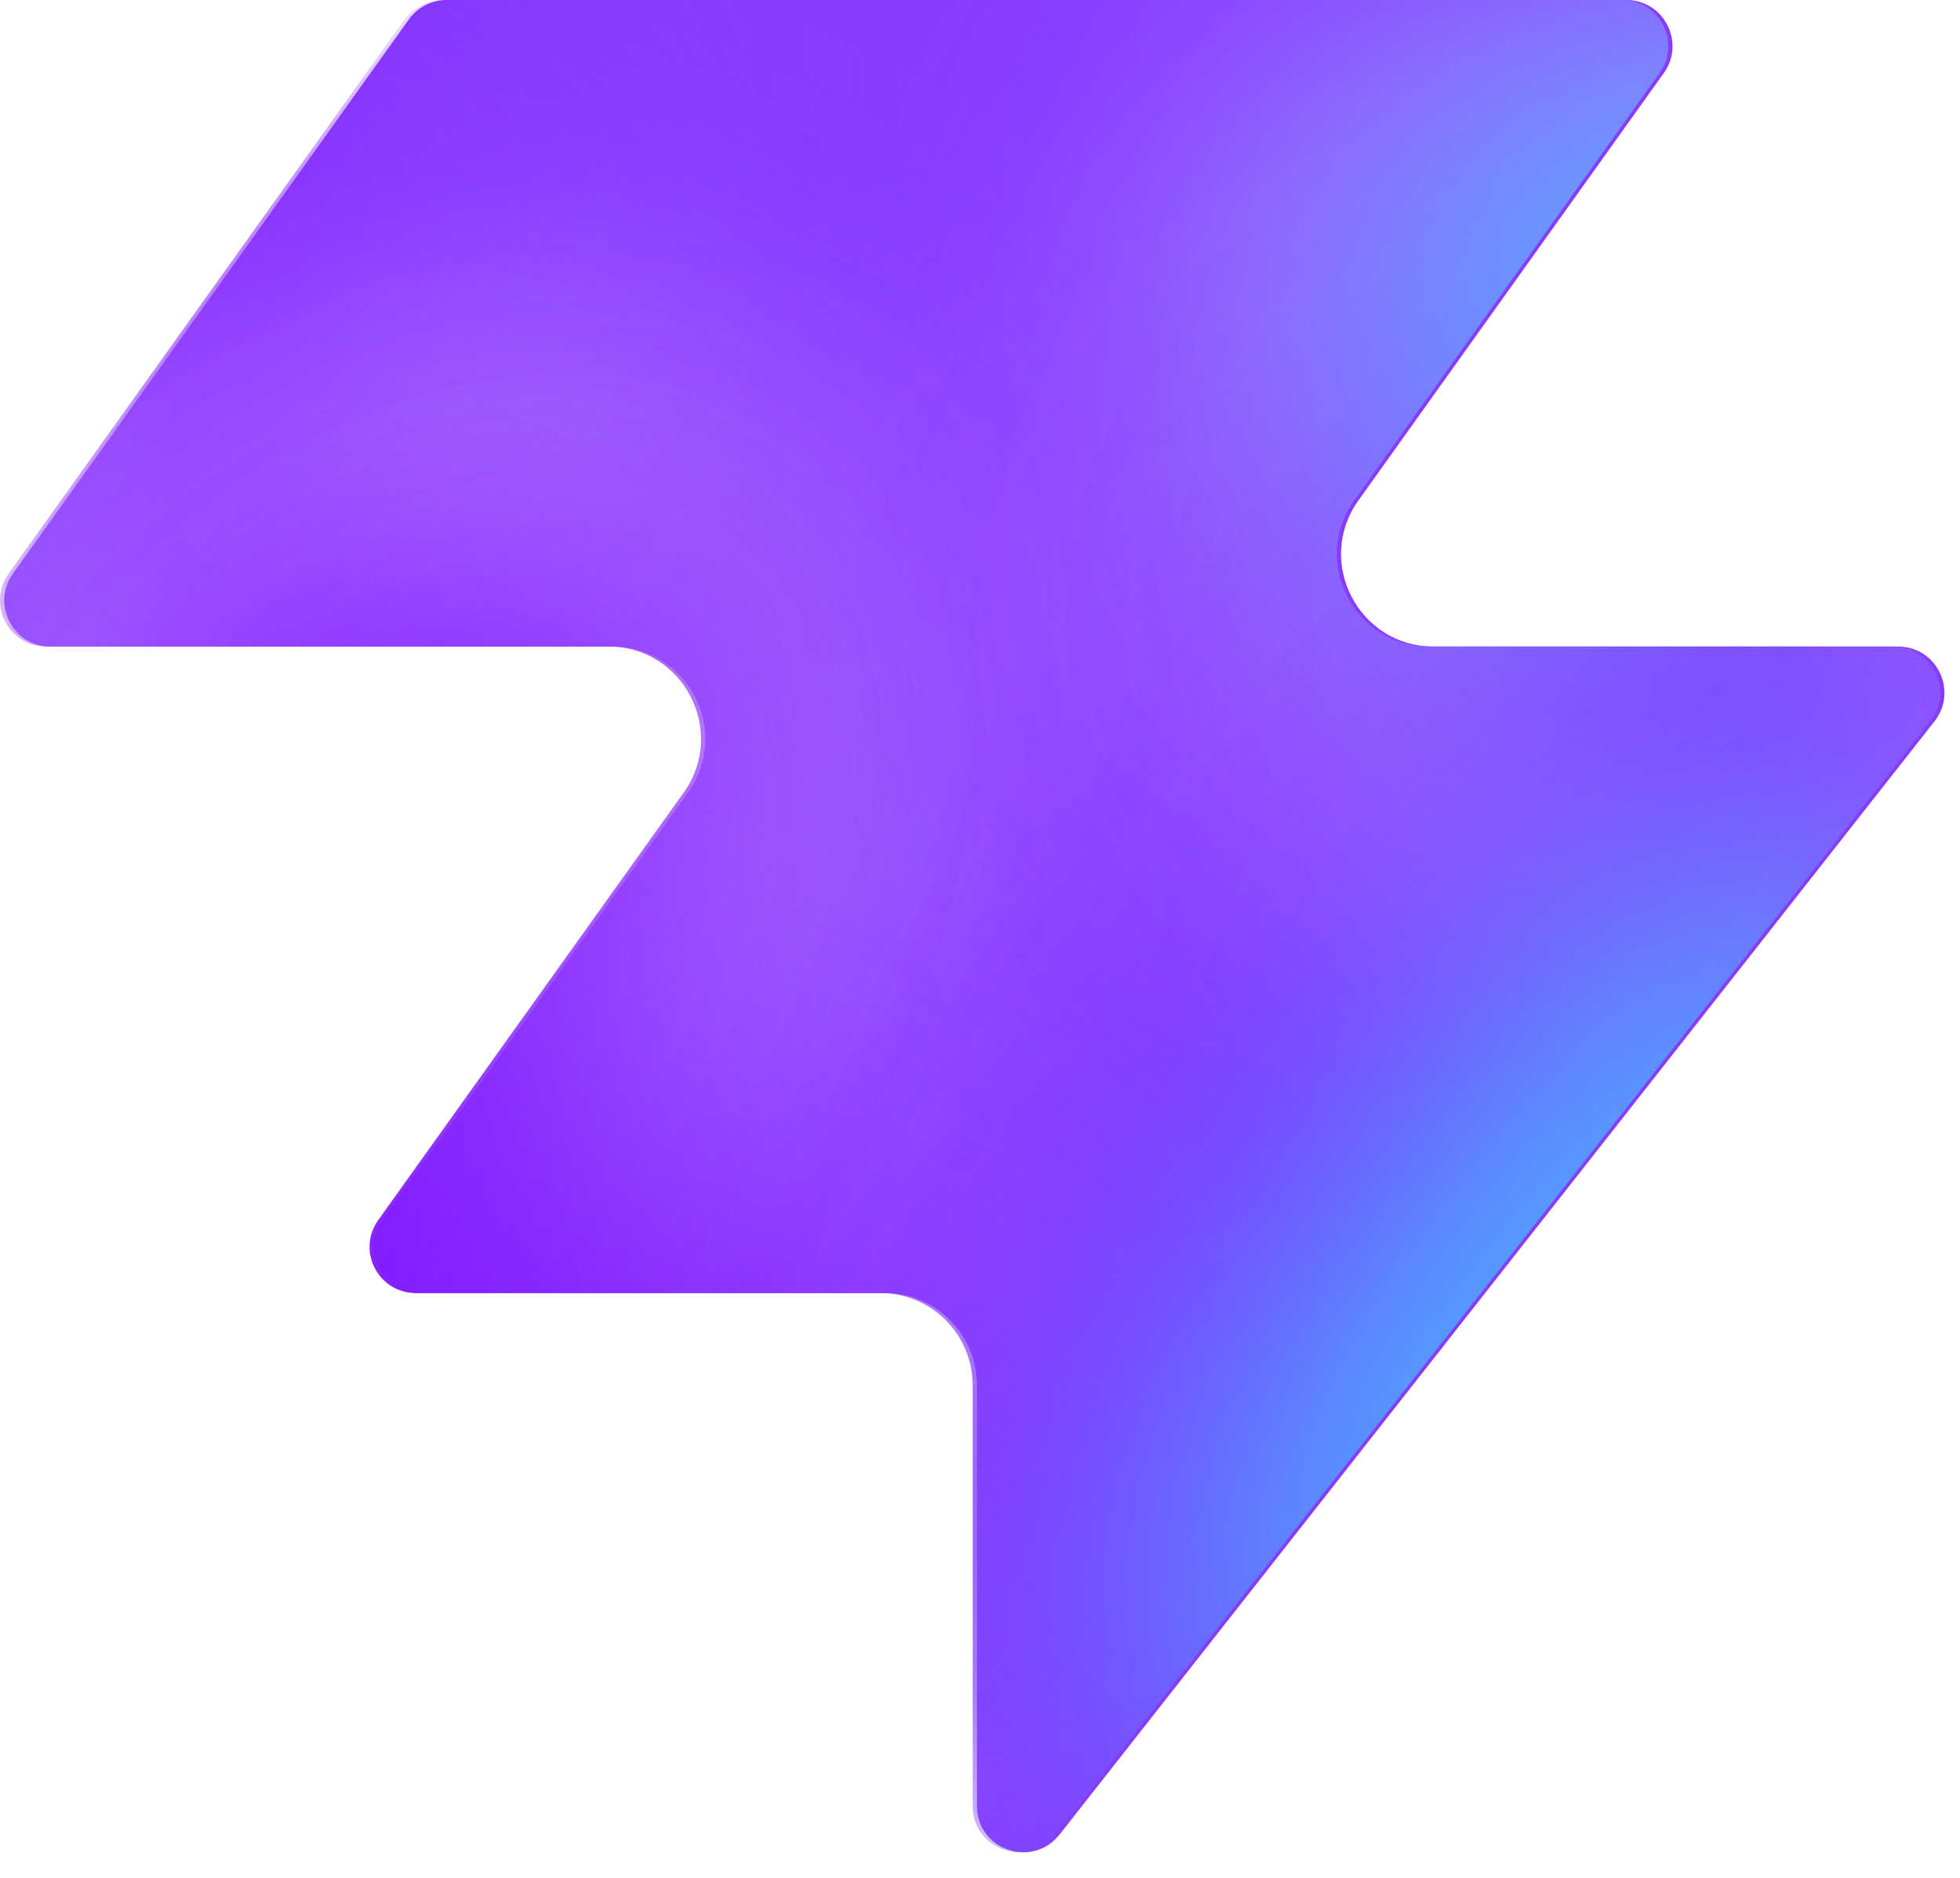
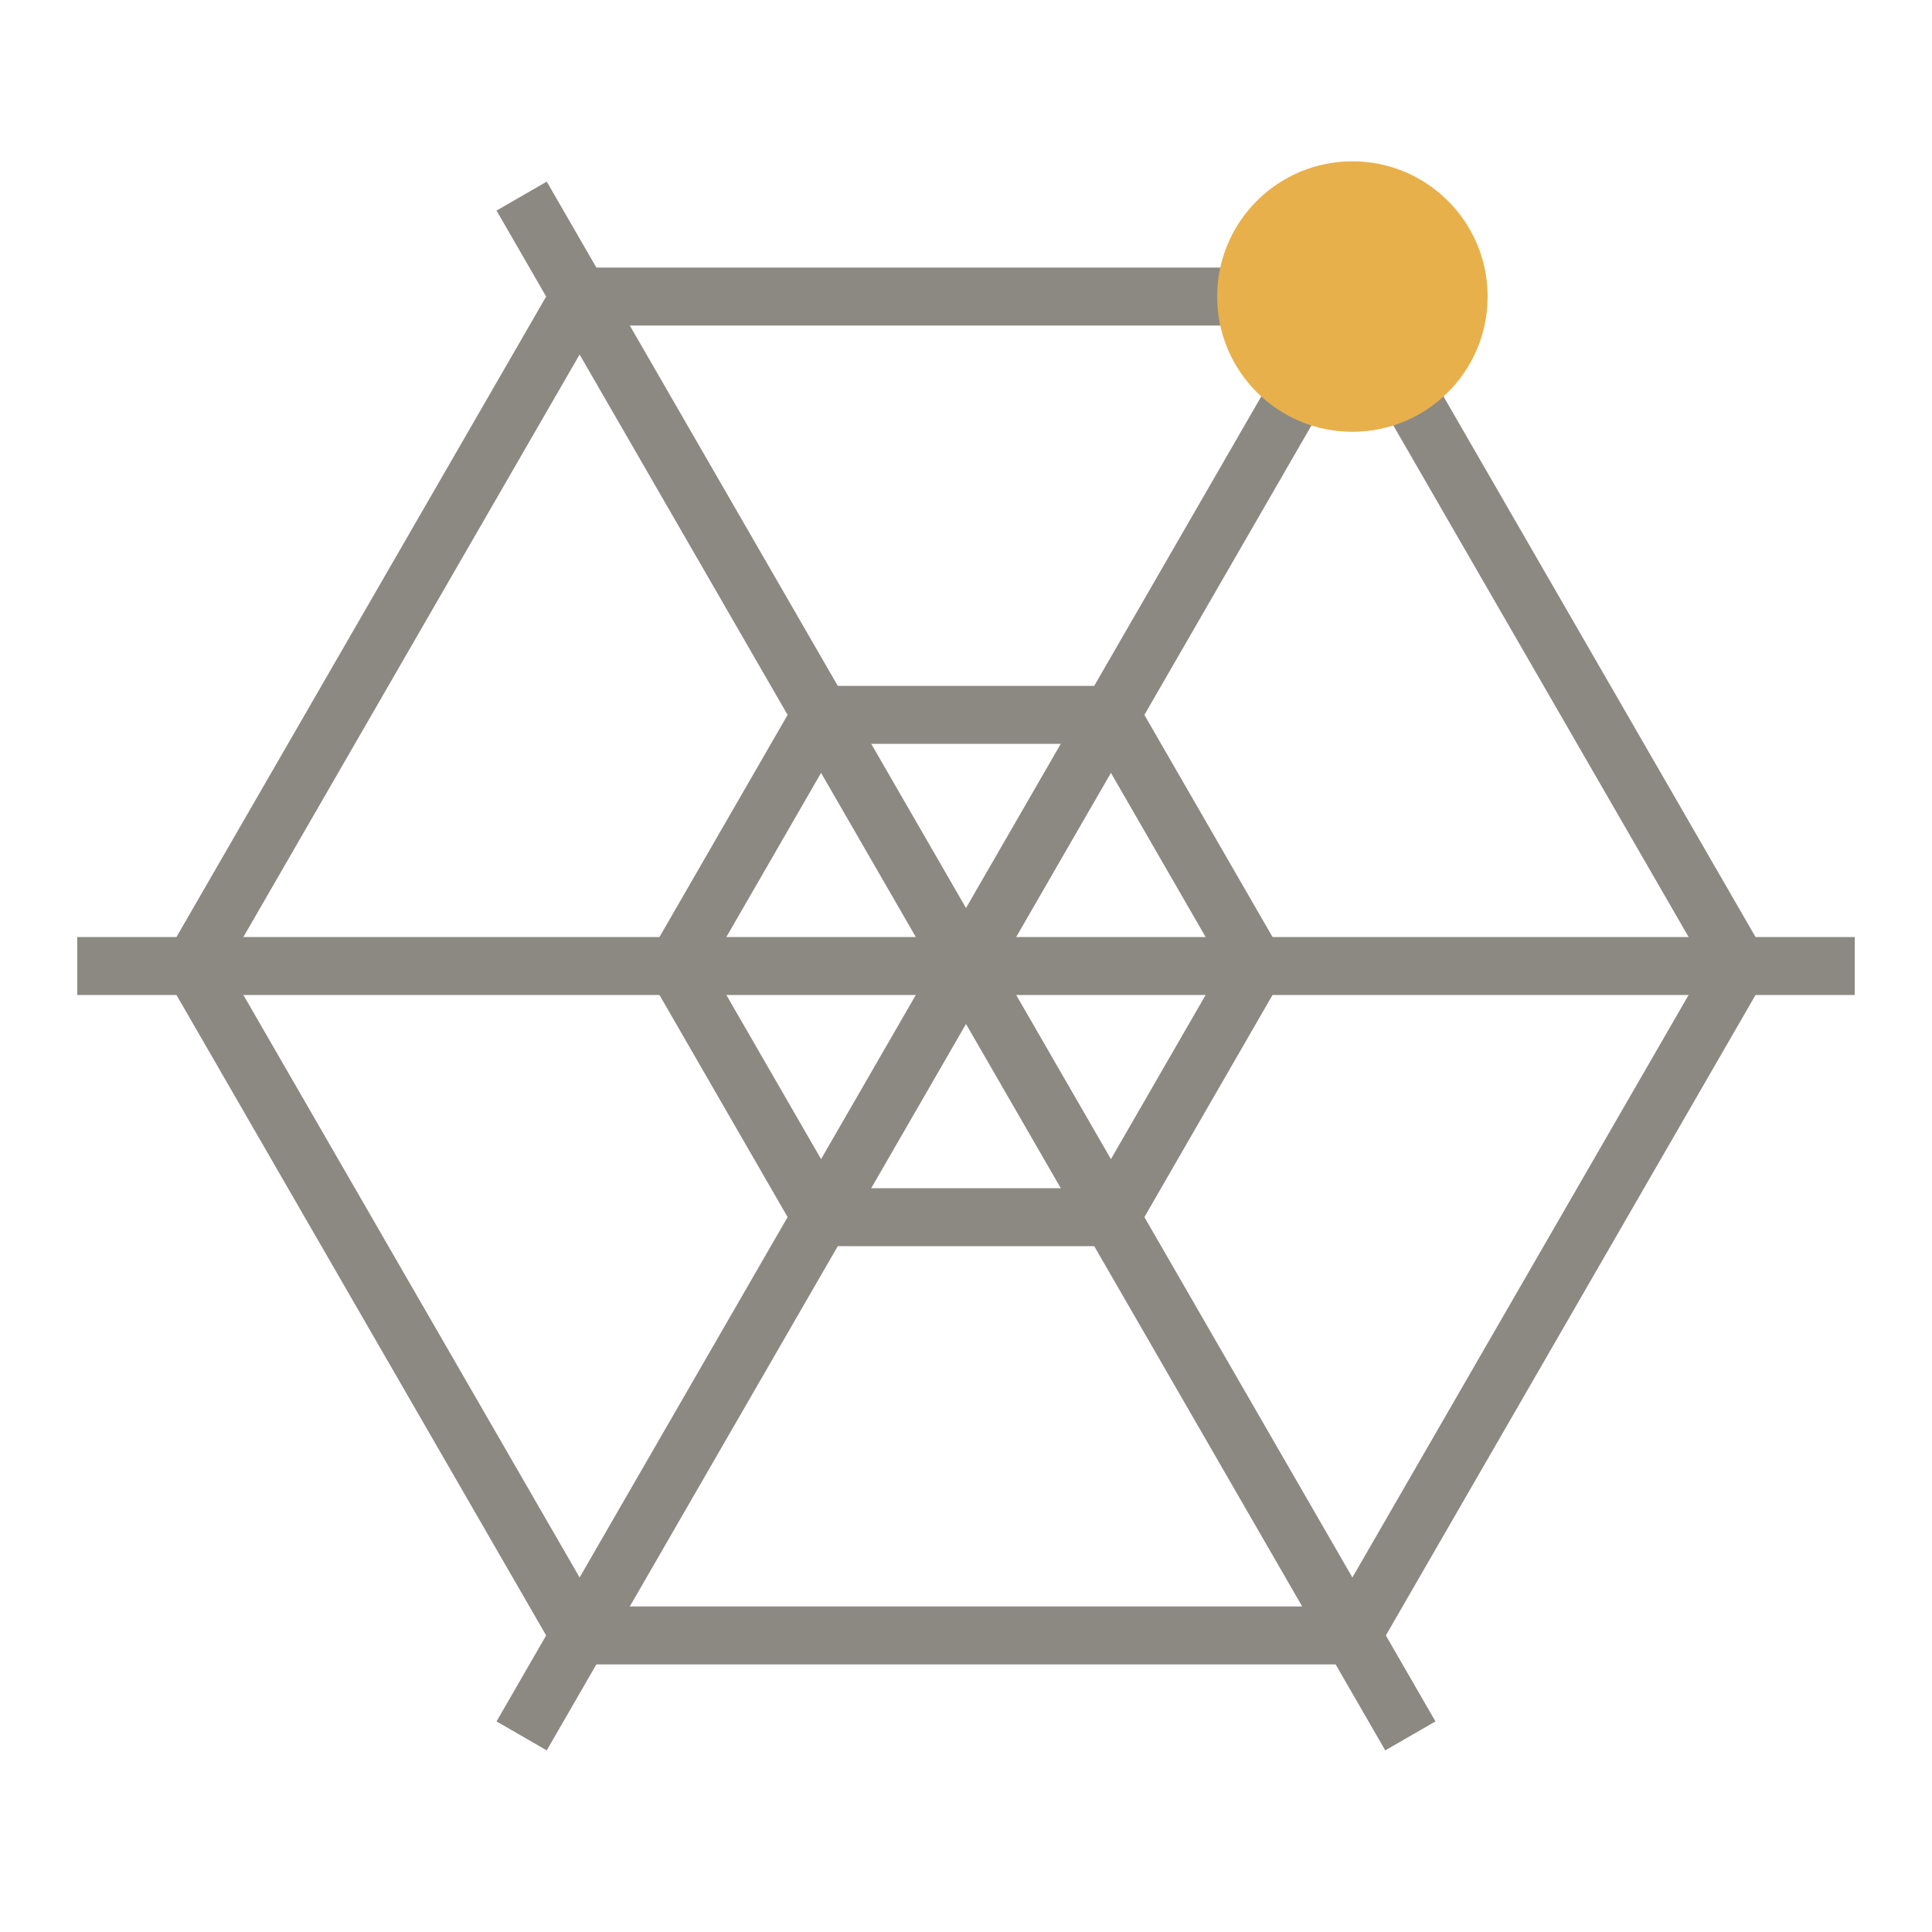
- <svg xmlns="http://www.w3.org/2000/svg" width="48" height="46" fill="none" viewBox="0 0 48 46">
-   <path fill="#863bff" d="M25.946 44.938c-.664.845-2.021.375-2.021-.698V33.937a2.26 2.26 0 0 0-2.262-2.262H10.287c-.92 0-1.456-1.04-.92-1.788l7.48-10.471c1.07-1.497 0-3.578-1.842-3.578H1.237c-.92 0-1.456-1.04-.92-1.788L10.013.474c.214-.297.556-.474.92-.474h28.894c.92 0 1.456 1.04.92 1.788l-7.48 10.471c-1.07 1.498 0 3.579 1.842 3.579h11.377c.943 0 1.473 1.088.89 1.83L25.947 44.94z" style="fill:#863bff;fill:color(display-p3 .525 .23 1);fill-opacity:1" />
-   <mask id="a" width="48" height="46" x="0" y="0" maskUnits="userSpaceOnUse" style="mask-type:alpha">
-     <path fill="#000" d="M25.842 44.938c-.664.844-2.021.375-2.021-.698V33.937a2.26 2.26 0 0 0-2.262-2.262H10.183c-.92 0-1.456-1.04-.92-1.788l7.48-10.471c1.07-1.498 0-3.579-1.842-3.579H1.133c-.92 0-1.456-1.04-.92-1.787L9.91.473c.214-.297.556-.474.92-.474h28.894c.92 0 1.456 1.04.92 1.788l-7.48 10.471c-1.07 1.498 0 3.578 1.842 3.578h11.377c.943 0 1.473 1.088.89 1.832L25.843 44.94z" style="fill:#000;fill-opacity:1" />
-   </mask>
-   <g mask="url(#a)">
-     <g filter="url(#b)">
-       <ellipse cx="5.508" cy="14.704" fill="#ede6ff" rx="5.508" ry="14.704" style="fill:#ede6ff;fill:color(display-p3 .927 .903 1);fill-opacity:1" transform="matrix(.00324 1 1 -.00324 -4.47 31.516)" />
-     </g>
-     <g filter="url(#c)">
-       <ellipse cx="10.399" cy="29.851" fill="#ede6ff" rx="10.399" ry="29.851" style="fill:#ede6ff;fill:color(display-p3 .927 .903 1);fill-opacity:1" transform="matrix(.00324 1 1 -.00324 -39.328 7.883)" />
-     </g>
-     <g filter="url(#d)">
-       <ellipse cx="5.508" cy="30.487" fill="#7e14ff" rx="5.508" ry="30.487" style="fill:#7e14ff;fill:color(display-p3 .492 .077 1);fill-opacity:1" transform="rotate(89.814 -25.913 -14.639)scale(1 -1)" />
-     </g>
-     <g filter="url(#e)">
-       <ellipse cx="5.508" cy="30.599" fill="#7e14ff" rx="5.508" ry="30.599" style="fill:#7e14ff;fill:color(display-p3 .492 .077 1);fill-opacity:1" transform="rotate(89.814 -32.644 -3.334)scale(1 -1)" />
-     </g>
-     <g filter="url(#f)">
-       <ellipse cx="5.508" cy="30.599" fill="#7e14ff" rx="5.508" ry="30.599" style="fill:#7e14ff;fill:color(display-p3 .492 .077 1);fill-opacity:1" transform="matrix(.00324 1 1 -.00324 -34.34 30.47)" />
-     </g>
-     <g filter="url(#g)">
-       <ellipse cx="14.072" cy="22.078" fill="#ede6ff" rx="14.072" ry="22.078" style="fill:#ede6ff;fill:color(display-p3 .927 .903 1);fill-opacity:1" transform="rotate(93.35 24.506 48.493)scale(-1 1)" />
-     </g>
-     <g filter="url(#h)">
-       <ellipse cx="3.47" cy="21.501" fill="#7e14ff" rx="3.47" ry="21.501" style="fill:#7e14ff;fill:color(display-p3 .492 .077 1);fill-opacity:1" transform="rotate(89.009 28.708 47.59)scale(-1 1)" />
-     </g>
-     <g filter="url(#i)">
-       <ellipse cx="3.47" cy="21.501" fill="#7e14ff" rx="3.47" ry="21.501" style="fill:#7e14ff;fill:color(display-p3 .492 .077 1);fill-opacity:1" transform="rotate(89.009 28.708 47.59)scale(-1 1)" />
-     </g>
-     <g filter="url(#j)">
-       <ellipse cx=".387" cy="8.972" fill="#7e14ff" rx="4.407" ry="29.108" style="fill:#7e14ff;fill:color(display-p3 .492 .077 1);fill-opacity:1" transform="rotate(39.51 .387 8.972)" />
-     </g>
-     <g filter="url(#k)">
-       <ellipse cx="47.523" cy="-6.092" fill="#7e14ff" rx="4.407" ry="29.108" style="fill:#7e14ff;fill:color(display-p3 .492 .077 1);fill-opacity:1" transform="rotate(37.892 47.523 -6.092)" />
-     </g>
-     <g filter="url(#l)">
-       <ellipse cx="41.412" cy="6.333" fill="#47bfff" rx="5.971" ry="9.665" style="fill:#47bfff;fill:color(display-p3 .28 .748 1);fill-opacity:1" transform="rotate(37.892 41.412 6.333)" />
-     </g>
-     <g filter="url(#m)">
-       <ellipse cx="-1.879" cy="38.332" fill="#7e14ff" rx="4.407" ry="29.108" style="fill:#7e14ff;fill:color(display-p3 .492 .077 1);fill-opacity:1" transform="rotate(37.892 -1.88 38.332)" />
-     </g>
-     <g filter="url(#n)">
-       <ellipse cx="-1.879" cy="38.332" fill="#7e14ff" rx="4.407" ry="29.108" style="fill:#7e14ff;fill:color(display-p3 .492 .077 1);fill-opacity:1" transform="rotate(37.892 -1.88 38.332)" />
-     </g>
-     <g filter="url(#o)">
-       <ellipse cx="35.651" cy="29.907" fill="#7e14ff" rx="4.407" ry="29.108" style="fill:#7e14ff;fill:color(display-p3 .492 .077 1);fill-opacity:1" transform="rotate(37.892 35.651 29.907)" />
-     </g>
-     <g filter="url(#p)">
-       <ellipse cx="38.418" cy="32.4" fill="#47bfff" rx="5.971" ry="15.297" style="fill:#47bfff;fill:color(display-p3 .28 .748 1);fill-opacity:1" transform="rotate(37.892 38.418 32.4)" />
-     </g>
+ <svg xmlns="http://www.w3.org/2000/svg" viewBox="0 0 200 200" role="img" aria-label="Sard">
+   <g fill="none" stroke="#8C8983" stroke-width="6" stroke-linejoin="round">
+     <polygon points="180,100 140,30.7 60,30.7 20,100 60,169.3 140,169.3" />
+     <polygon points="130,100 115,74 85,74 70,100 85,126 115,126" />
+     <line x1="100" y1="100" x2="192" y2="100" />
+     <line x1="100" y1="100" x2="146" y2="20.3" />
+     <line x1="100" y1="100" x2="54" y2="20.3" />
+     <line x1="100" y1="100" x2="8" y2="100" />
+     <line x1="100" y1="100" x2="54" y2="179.7" />
+     <line x1="100" y1="100" x2="146" y2="179.7" />
  </g>
-   <defs>
-     <filter id="b" width="60.045" height="41.654" x="-19.77" y="16.149" color-interpolation-filters="sRGB" filterUnits="userSpaceOnUse">
-       <feFlood flood-opacity="0" result="BackgroundImageFix" />
-       <feBlend in="SourceGraphic" in2="BackgroundImageFix" result="shape" />
-       <feGaussianBlur result="effect1_foregroundBlur_2002_17158" stdDeviation="7.659" />
-     </filter>
-     <filter id="c" width="90.34" height="51.437" x="-54.613" y="-7.533" color-interpolation-filters="sRGB" filterUnits="userSpaceOnUse">
-       <feFlood flood-opacity="0" result="BackgroundImageFix" />
-       <feBlend in="SourceGraphic" in2="BackgroundImageFix" result="shape" />
-       <feGaussianBlur result="effect1_foregroundBlur_2002_17158" stdDeviation="7.659" />
-     </filter>
-     <filter id="d" width="79.355" height="29.4" x="-49.64" y="2.03" color-interpolation-filters="sRGB" filterUnits="userSpaceOnUse">
-       <feFlood flood-opacity="0" result="BackgroundImageFix" />
-       <feBlend in="SourceGraphic" in2="BackgroundImageFix" result="shape" />
-       <feGaussianBlur result="effect1_foregroundBlur_2002_17158" stdDeviation="4.596" />
-     </filter>
-     <filter id="e" width="79.579" height="29.4" x="-45.045" y="20.029" color-interpolation-filters="sRGB" filterUnits="userSpaceOnUse">
-       <feFlood flood-opacity="0" result="BackgroundImageFix" />
-       <feBlend in="SourceGraphic" in2="BackgroundImageFix" result="shape" />
-       <feGaussianBlur result="effect1_foregroundBlur_2002_17158" stdDeviation="4.596" />
-     </filter>
-     <filter id="f" width="79.579" height="29.4" x="-43.513" y="21.178" color-interpolation-filters="sRGB" filterUnits="userSpaceOnUse">
-       <feFlood flood-opacity="0" result="BackgroundImageFix" />
-       <feBlend in="SourceGraphic" in2="BackgroundImageFix" result="shape" />
-       <feGaussianBlur result="effect1_foregroundBlur_2002_17158" stdDeviation="4.596" />
-     </filter>
-     <filter id="g" width="74.749" height="58.852" x="15.756" y="-17.901" color-interpolation-filters="sRGB" filterUnits="userSpaceOnUse">
-       <feFlood flood-opacity="0" result="BackgroundImageFix" />
-       <feBlend in="SourceGraphic" in2="BackgroundImageFix" result="shape" />
-       <feGaussianBlur result="effect1_foregroundBlur_2002_17158" stdDeviation="7.659" />
-     </filter>
-     <filter id="h" width="61.377" height="25.362" x="23.548" y="2.284" color-interpolation-filters="sRGB" filterUnits="userSpaceOnUse">
-       <feFlood flood-opacity="0" result="BackgroundImageFix" />
-       <feBlend in="SourceGraphic" in2="BackgroundImageFix" result="shape" />
-       <feGaussianBlur result="effect1_foregroundBlur_2002_17158" stdDeviation="4.596" />
-     </filter>
-     <filter id="i" width="61.377" height="25.362" x="23.548" y="2.284" color-interpolation-filters="sRGB" filterUnits="userSpaceOnUse">
-       <feFlood flood-opacity="0" result="BackgroundImageFix" />
-       <feBlend in="SourceGraphic" in2="BackgroundImageFix" result="shape" />
-       <feGaussianBlur result="effect1_foregroundBlur_2002_17158" stdDeviation="4.596" />
-     </filter>
-     <filter id="j" width="56.045" height="63.649" x="-27.636" y="-22.853" color-interpolation-filters="sRGB" filterUnits="userSpaceOnUse">
-       <feFlood flood-opacity="0" result="BackgroundImageFix" />
-       <feBlend in="SourceGraphic" in2="BackgroundImageFix" result="shape" />
-       <feGaussianBlur result="effect1_foregroundBlur_2002_17158" stdDeviation="4.596" />
-     </filter>
-     <filter id="k" width="54.814" height="64.646" x="20.116" y="-38.415" color-interpolation-filters="sRGB" filterUnits="userSpaceOnUse">
-       <feFlood flood-opacity="0" result="BackgroundImageFix" />
-       <feBlend in="SourceGraphic" in2="BackgroundImageFix" result="shape" />
-       <feGaussianBlur result="effect1_foregroundBlur_2002_17158" stdDeviation="4.596" />
-     </filter>
-     <filter id="l" width="33.541" height="35.313" x="24.641" y="-11.323" color-interpolation-filters="sRGB" filterUnits="userSpaceOnUse">
-       <feFlood flood-opacity="0" result="BackgroundImageFix" />
-       <feBlend in="SourceGraphic" in2="BackgroundImageFix" result="shape" />
-       <feGaussianBlur result="effect1_foregroundBlur_2002_17158" stdDeviation="4.596" />
-     </filter>
-     <filter id="m" width="54.814" height="64.646" x="-29.286" y="6.009" color-interpolation-filters="sRGB" filterUnits="userSpaceOnUse">
-       <feFlood flood-opacity="0" result="BackgroundImageFix" />
-       <feBlend in="SourceGraphic" in2="BackgroundImageFix" result="shape" />
-       <feGaussianBlur result="effect1_foregroundBlur_2002_17158" stdDeviation="4.596" />
-     </filter>
-     <filter id="n" width="54.814" height="64.646" x="-29.286" y="6.009" color-interpolation-filters="sRGB" filterUnits="userSpaceOnUse">
-       <feFlood flood-opacity="0" result="BackgroundImageFix" />
-       <feBlend in="SourceGraphic" in2="BackgroundImageFix" result="shape" />
-       <feGaussianBlur result="effect1_foregroundBlur_2002_17158" stdDeviation="4.596" />
-     </filter>
-     <filter id="o" width="54.814" height="64.646" x="8.244" y="-2.416" color-interpolation-filters="sRGB" filterUnits="userSpaceOnUse">
-       <feFlood flood-opacity="0" result="BackgroundImageFix" />
-       <feBlend in="SourceGraphic" in2="BackgroundImageFix" result="shape" />
-       <feGaussianBlur result="effect1_foregroundBlur_2002_17158" stdDeviation="4.596" />
-     </filter>
-     <filter id="p" width="39.409" height="43.623" x="18.713" y="10.588" color-interpolation-filters="sRGB" filterUnits="userSpaceOnUse">
-       <feFlood flood-opacity="0" result="BackgroundImageFix" />
-       <feBlend in="SourceGraphic" in2="BackgroundImageFix" result="shape" />
-       <feGaussianBlur result="effect1_foregroundBlur_2002_17158" stdDeviation="4.596" />
-     </filter>
-   </defs>
+   <circle cx="140" cy="30.7" r="14" fill="#E8B04B" />
</svg>
